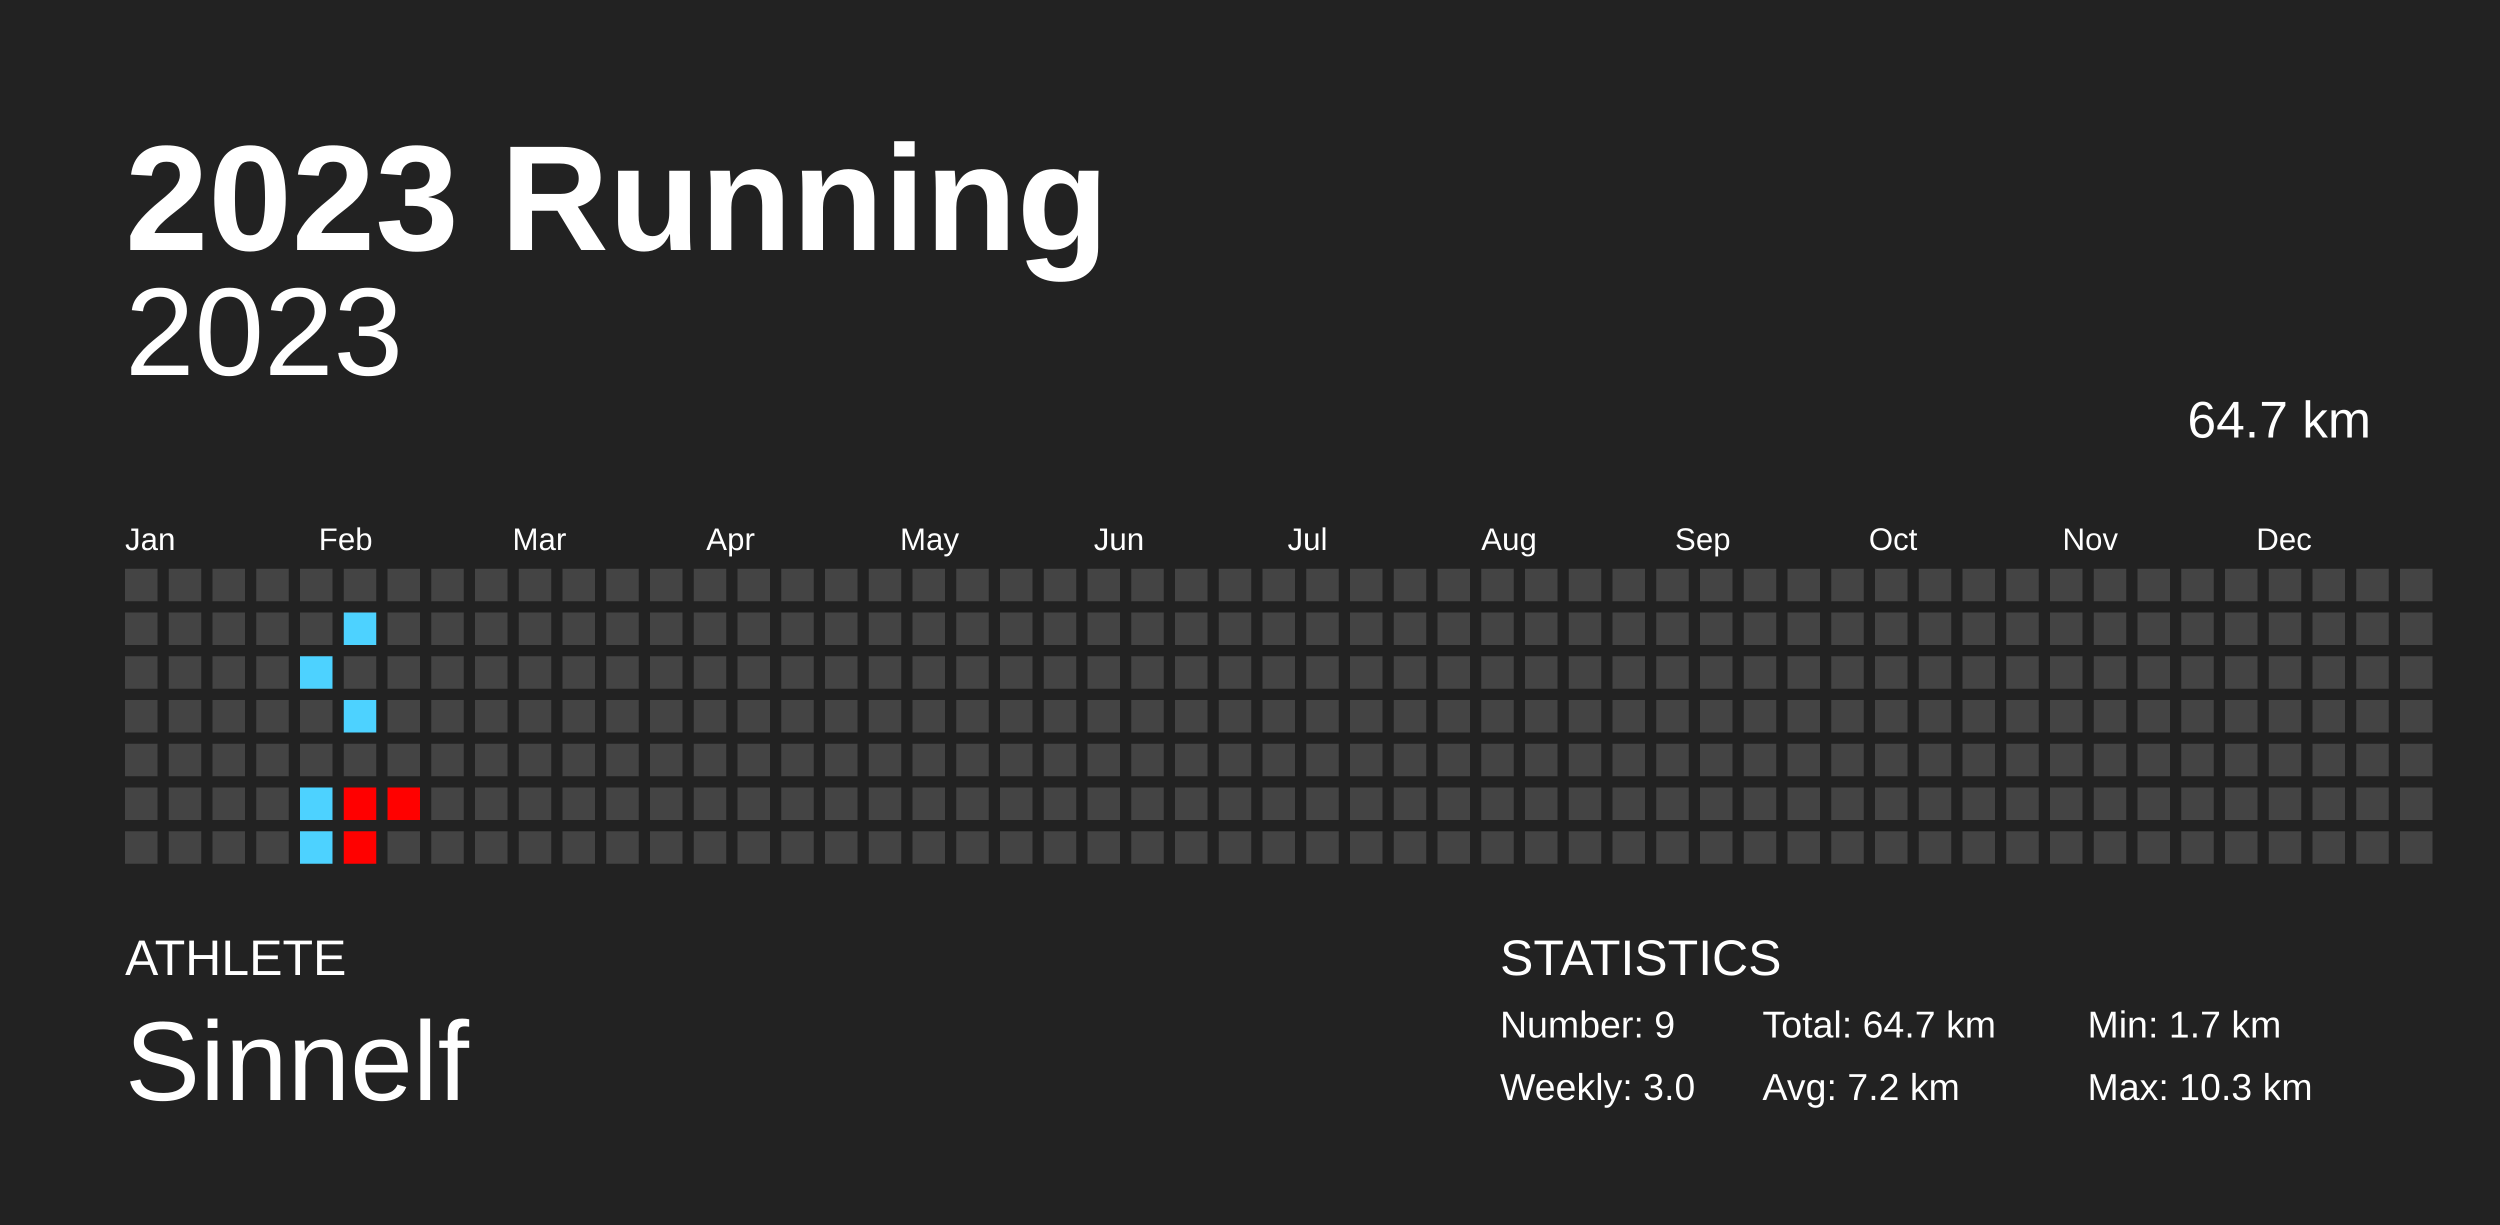
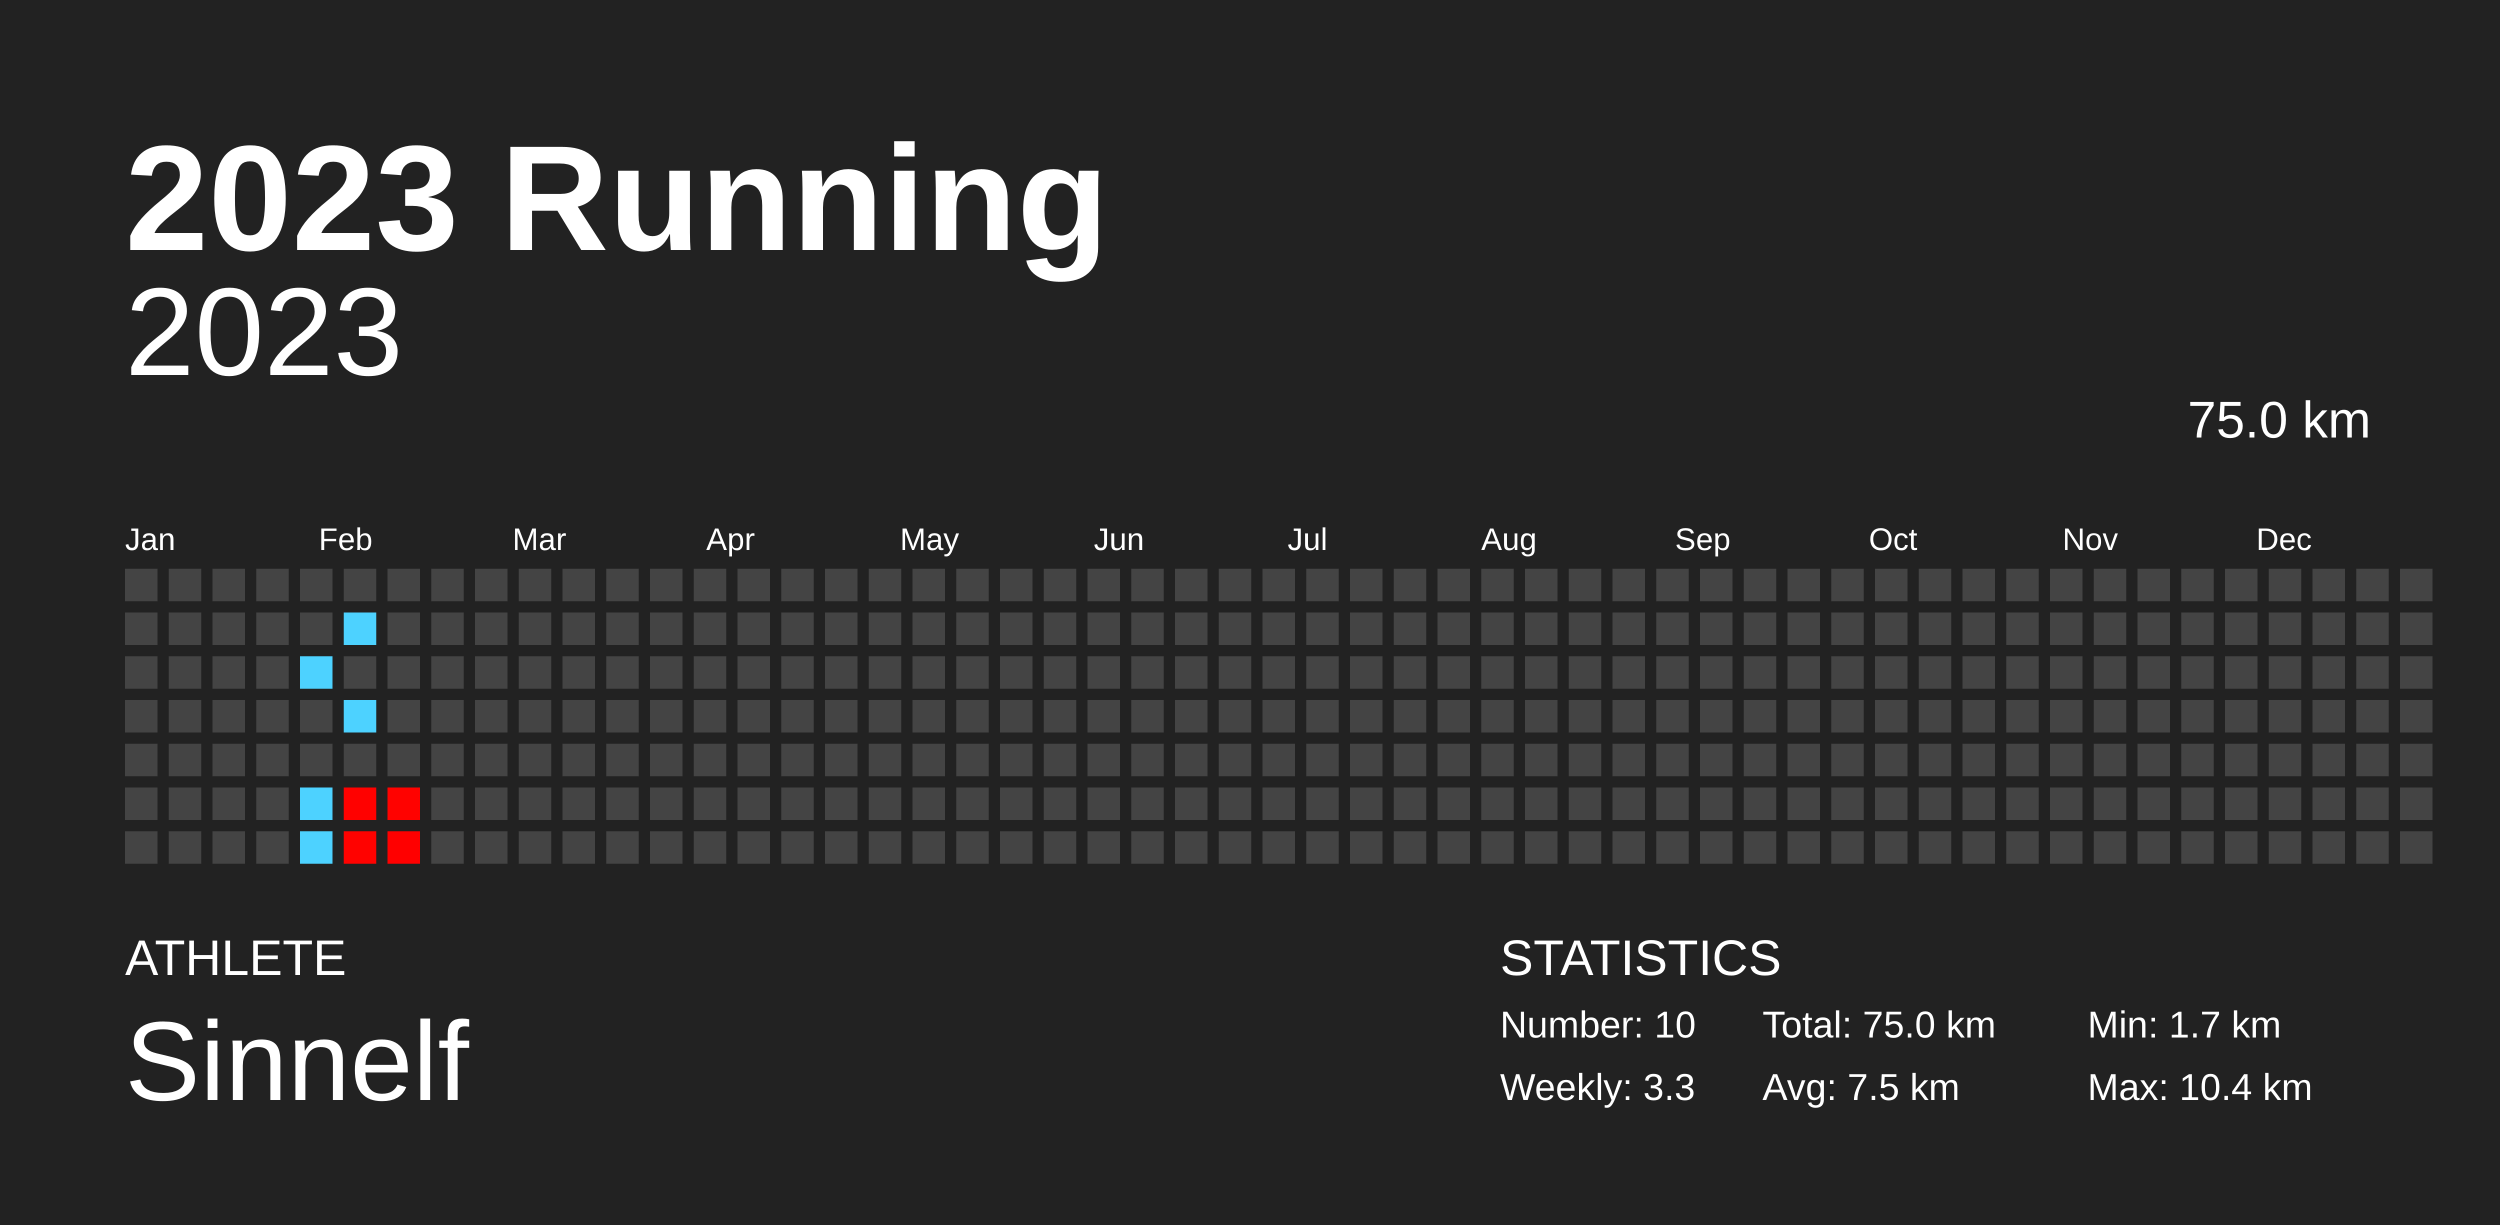
<svg xmlns="http://www.w3.org/2000/svg" baseProfile="full" height="98mm" version="1.1" viewBox="0,0,200,98" width="200mm">
  <defs />
  <rect fill="#222222" height="98" width="200" x="0" y="0" />
  <text fill="#FFFFFF" style="font-size:12px; font-family:Arial; font-weight:bold;" x="10" y="20">2023 Running</text>
  <text fill="#FFFFFF" style="font-size:4px; font-family:Arial" x="10" y="78">ATHLETE</text>
  <text fill="#FFFFFF" style="font-size:9px; font-family:Arial" x="10" y="88">Sinnelf</text>
  <text fill="#FFFFFF" style="font-size:4px; font-family:Arial" x="120" y="78">STATISTICS</text>
-   <text fill="#FFFFFF" style="font-size:3px; font-family:Arial" x="120" y="83">Number: 9</text>
-   <text fill="#FFFFFF" style="font-size:3px; font-family:Arial" x="120" y="88">Weekly: 3.0</text>
-   <text fill="#FFFFFF" style="font-size:3px; font-family:Arial" x="141" y="83">Total: 64.7 km</text>
-   <text fill="#FFFFFF" style="font-size:3px; font-family:Arial" x="141" y="88">Avg: 7.2 km</text>
+   <text fill="#FFFFFF" style="font-size:3px; font-family:Arial" x="120" y="83">Number: 10</text>
+   <text fill="#FFFFFF" style="font-size:3px; font-family:Arial" x="120" y="88">Weekly: 3.3</text>
+   <text fill="#FFFFFF" style="font-size:3px; font-family:Arial" x="141" y="83">Total: 75.0 km</text>
+   <text fill="#FFFFFF" style="font-size:3px; font-family:Arial" x="141" y="88">Avg: 7.5 km</text>
  <text fill="#FFFFFF" style="font-size:3px; font-family:Arial" x="167" y="83">Min: 1.7 km</text>
-   <text fill="#FFFFFF" style="font-size:3px; font-family:Arial" x="167" y="88">Max: 10.3 km</text>
+   <text fill="#FFFFFF" style="font-size:3px; font-family:Arial" x="167" y="88">Max: 10.4 km</text>
  <text alignment-baseline="hanging" fill="#FFFFFF" style="font-size:10.0px; font-family:Arial;" x="10" y="30">2023</text>
-   <text alignment-baseline="hanging" fill="#FFFFFF" style="font-size:4.125px; font-family:Arial;" x="175" y="35">64.7 km</text>
+   <text alignment-baseline="hanging" fill="#FFFFFF" style="font-size:4.125px; font-family:Arial;" x="175" y="35">75.0 km</text>
  <text fill="#FFFFFF" style="font-size:2.5px; font-family:Arial" x="10.0" y="44">Jan</text>
  <text fill="#FFFFFF" style="font-size:2.5px; font-family:Arial" x="25.5" y="44">Feb</text>
  <text fill="#FFFFFF" style="font-size:2.5px; font-family:Arial" x="41.0" y="44">Mar</text>
  <text fill="#FFFFFF" style="font-size:2.5px; font-family:Arial" x="56.5" y="44">Apr</text>
  <text fill="#FFFFFF" style="font-size:2.5px; font-family:Arial" x="72.0" y="44">May</text>
  <text fill="#FFFFFF" style="font-size:2.5px; font-family:Arial" x="87.5" y="44">Jun</text>
  <text fill="#FFFFFF" style="font-size:2.5px; font-family:Arial" x="103.0" y="44">Jul</text>
  <text fill="#FFFFFF" style="font-size:2.5px; font-family:Arial" x="118.5" y="44">Aug</text>
  <text fill="#FFFFFF" style="font-size:2.5px; font-family:Arial" x="134.0" y="44">Sep</text>
  <text fill="#FFFFFF" style="font-size:2.5px; font-family:Arial" x="149.5" y="44">Oct</text>
  <text fill="#FFFFFF" style="font-size:2.5px; font-family:Arial" x="165.0" y="44">Nov</text>
  <text fill="#FFFFFF" style="font-size:2.5px; font-family:Arial" x="180.5" y="44">Dec</text>
  <rect fill="#444444" height="2.6" width="2.6" x="10.0" y="45.5" />
  <rect fill="#444444" height="2.6" width="2.6" x="10.0" y="49.0" />
  <rect fill="#444444" height="2.6" width="2.6" x="10.0" y="52.5" />
  <rect fill="#444444" height="2.6" width="2.6" x="10.0" y="56.0" />
  <rect fill="#444444" height="2.6" width="2.6" x="10.0" y="59.5" />
  <rect fill="#444444" height="2.6" width="2.6" x="10.0" y="63.0" />
  <rect fill="#444444" height="2.6" width="2.6" x="10.0" y="66.5" />
  <rect fill="#444444" height="2.6" width="2.6" x="13.5" y="45.5" />
  <rect fill="#444444" height="2.6" width="2.6" x="13.5" y="49.0" />
  <rect fill="#444444" height="2.6" width="2.6" x="13.5" y="52.5" />
  <rect fill="#444444" height="2.6" width="2.6" x="13.5" y="56.0" />
  <rect fill="#444444" height="2.6" width="2.6" x="13.5" y="59.5" />
  <rect fill="#444444" height="2.6" width="2.6" x="13.5" y="63.0" />
  <rect fill="#444444" height="2.6" width="2.6" x="13.5" y="66.5" />
  <rect fill="#444444" height="2.6" width="2.6" x="17.0" y="45.5" />
  <rect fill="#444444" height="2.6" width="2.6" x="17.0" y="49.0" />
  <rect fill="#444444" height="2.6" width="2.6" x="17.0" y="52.5" />
  <rect fill="#444444" height="2.6" width="2.6" x="17.0" y="56.0" />
  <rect fill="#444444" height="2.6" width="2.6" x="17.0" y="59.5" />
  <rect fill="#444444" height="2.6" width="2.6" x="17.0" y="63.0" />
  <rect fill="#444444" height="2.6" width="2.6" x="17.0" y="66.5" />
  <rect fill="#444444" height="2.6" width="2.6" x="20.5" y="45.5" />
  <rect fill="#444444" height="2.6" width="2.6" x="20.5" y="49.0" />
  <rect fill="#444444" height="2.6" width="2.6" x="20.5" y="52.5" />
  <rect fill="#444444" height="2.6" width="2.6" x="20.5" y="56.0" />
  <rect fill="#444444" height="2.6" width="2.6" x="20.5" y="59.5" />
  <rect fill="#444444" height="2.6" width="2.6" x="20.5" y="63.0" />
  <rect fill="#444444" height="2.6" width="2.6" x="20.5" y="66.5" />
  <rect fill="#444444" height="2.6" width="2.6" x="24.0" y="45.5" />
  <rect fill="#444444" height="2.6" width="2.6" x="24.0" y="49.0" />
  <rect fill="#4dd2ff" height="2.6" width="2.6" x="24.0" y="52.5" />
  <rect fill="#444444" height="2.6" width="2.6" x="24.0" y="56.0" />
  <rect fill="#444444" height="2.6" width="2.6" x="24.0" y="59.5" />
  <rect fill="#4dd2ff" height="2.6" width="2.6" x="24.0" y="63.0" />
  <rect fill="#4dd2ff" height="2.6" width="2.6" x="24.0" y="66.5" />
  <rect fill="#444444" height="2.6" width="2.6" x="27.5" y="45.5" />
  <rect fill="#4dd2ff" height="2.6" width="2.6" x="27.5" y="49.0" />
  <rect fill="#444444" height="2.6" width="2.6" x="27.5" y="52.5" />
  <rect fill="#4dd2ff" height="2.6" width="2.6" x="27.5" y="56.0" />
  <rect fill="#444444" height="2.6" width="2.6" x="27.5" y="59.5" />
-   <rect fill="#ff0000" height="2.6" width="2.6" x="27.5" y="63.0" />
-   <rect fill="#ff0100" height="2.6" width="2.6" x="27.5" y="66.5" />
+   <rect fill="#ff0100" height="2.6" width="2.6" x="27.5" y="63.0" />
+   <rect fill="#ff0200" height="2.6" width="2.6" x="27.5" y="66.5" />
  <rect fill="#444444" height="2.6" width="2.6" x="31.0" y="45.5" />
  <rect fill="#444444" height="2.6" width="2.6" x="31.0" y="49.0" />
  <rect fill="#444444" height="2.6" width="2.6" x="31.0" y="52.5" />
  <rect fill="#444444" height="2.6" width="2.6" x="31.0" y="56.0" />
  <rect fill="#444444" height="2.6" width="2.6" x="31.0" y="59.5" />
-   <rect fill="#ff0100" height="2.6" width="2.6" x="31.0" y="63.0" />
-   <rect fill="#444444" height="2.6" width="2.6" x="31.0" y="66.5" />
+   <rect fill="#ff0200" height="2.6" width="2.6" x="31.0" y="63.0" />
+   <rect fill="#ff0000" height="2.6" width="2.6" x="31.0" y="66.5" />
  <rect fill="#444444" height="2.6" width="2.6" x="34.5" y="45.5" />
  <rect fill="#444444" height="2.6" width="2.6" x="34.5" y="49.0" />
  <rect fill="#444444" height="2.6" width="2.6" x="34.5" y="52.5" />
  <rect fill="#444444" height="2.6" width="2.6" x="34.5" y="56.0" />
  <rect fill="#444444" height="2.6" width="2.6" x="34.5" y="59.5" />
  <rect fill="#444444" height="2.6" width="2.6" x="34.5" y="63.0" />
  <rect fill="#444444" height="2.6" width="2.6" x="34.5" y="66.5" />
  <rect fill="#444444" height="2.6" width="2.6" x="38.0" y="45.5" />
  <rect fill="#444444" height="2.6" width="2.6" x="38.0" y="49.0" />
  <rect fill="#444444" height="2.6" width="2.6" x="38.0" y="52.5" />
  <rect fill="#444444" height="2.6" width="2.6" x="38.0" y="56.0" />
  <rect fill="#444444" height="2.6" width="2.6" x="38.0" y="59.5" />
  <rect fill="#444444" height="2.6" width="2.6" x="38.0" y="63.0" />
  <rect fill="#444444" height="2.6" width="2.6" x="38.0" y="66.5" />
  <rect fill="#444444" height="2.6" width="2.6" x="41.5" y="45.5" />
  <rect fill="#444444" height="2.6" width="2.6" x="41.5" y="49.0" />
  <rect fill="#444444" height="2.6" width="2.6" x="41.5" y="52.5" />
  <rect fill="#444444" height="2.6" width="2.6" x="41.5" y="56.0" />
  <rect fill="#444444" height="2.6" width="2.6" x="41.5" y="59.5" />
  <rect fill="#444444" height="2.6" width="2.6" x="41.5" y="63.0" />
  <rect fill="#444444" height="2.6" width="2.6" x="41.5" y="66.5" />
  <rect fill="#444444" height="2.6" width="2.6" x="45.0" y="45.5" />
  <rect fill="#444444" height="2.6" width="2.6" x="45.0" y="49.0" />
  <rect fill="#444444" height="2.6" width="2.6" x="45.0" y="52.5" />
  <rect fill="#444444" height="2.6" width="2.6" x="45.0" y="56.0" />
  <rect fill="#444444" height="2.6" width="2.6" x="45.0" y="59.5" />
  <rect fill="#444444" height="2.6" width="2.6" x="45.0" y="63.0" />
  <rect fill="#444444" height="2.6" width="2.6" x="45.0" y="66.5" />
  <rect fill="#444444" height="2.6" width="2.6" x="48.5" y="45.5" />
  <rect fill="#444444" height="2.6" width="2.6" x="48.5" y="49.0" />
  <rect fill="#444444" height="2.6" width="2.6" x="48.5" y="52.5" />
  <rect fill="#444444" height="2.6" width="2.6" x="48.5" y="56.0" />
  <rect fill="#444444" height="2.6" width="2.6" x="48.5" y="59.5" />
  <rect fill="#444444" height="2.6" width="2.6" x="48.5" y="63.0" />
  <rect fill="#444444" height="2.6" width="2.6" x="48.5" y="66.5" />
  <rect fill="#444444" height="2.6" width="2.6" x="52.0" y="45.5" />
  <rect fill="#444444" height="2.6" width="2.6" x="52.0" y="49.0" />
  <rect fill="#444444" height="2.6" width="2.6" x="52.0" y="52.5" />
  <rect fill="#444444" height="2.6" width="2.6" x="52.0" y="56.0" />
  <rect fill="#444444" height="2.6" width="2.6" x="52.0" y="59.5" />
  <rect fill="#444444" height="2.6" width="2.6" x="52.0" y="63.0" />
  <rect fill="#444444" height="2.6" width="2.6" x="52.0" y="66.5" />
  <rect fill="#444444" height="2.6" width="2.6" x="55.5" y="45.5" />
  <rect fill="#444444" height="2.6" width="2.6" x="55.5" y="49.0" />
  <rect fill="#444444" height="2.6" width="2.6" x="55.5" y="52.5" />
  <rect fill="#444444" height="2.6" width="2.6" x="55.5" y="56.0" />
  <rect fill="#444444" height="2.6" width="2.6" x="55.5" y="59.5" />
  <rect fill="#444444" height="2.6" width="2.6" x="55.5" y="63.0" />
  <rect fill="#444444" height="2.6" width="2.6" x="55.5" y="66.5" />
  <rect fill="#444444" height="2.6" width="2.6" x="59.0" y="45.5" />
  <rect fill="#444444" height="2.6" width="2.6" x="59.0" y="49.0" />
  <rect fill="#444444" height="2.6" width="2.6" x="59.0" y="52.5" />
  <rect fill="#444444" height="2.6" width="2.6" x="59.0" y="56.0" />
  <rect fill="#444444" height="2.6" width="2.6" x="59.0" y="59.5" />
  <rect fill="#444444" height="2.6" width="2.6" x="59.0" y="63.0" />
  <rect fill="#444444" height="2.6" width="2.6" x="59.0" y="66.5" />
  <rect fill="#444444" height="2.6" width="2.6" x="62.5" y="45.5" />
  <rect fill="#444444" height="2.6" width="2.6" x="62.5" y="49.0" />
  <rect fill="#444444" height="2.6" width="2.6" x="62.5" y="52.5" />
  <rect fill="#444444" height="2.6" width="2.6" x="62.5" y="56.0" />
  <rect fill="#444444" height="2.6" width="2.6" x="62.5" y="59.5" />
  <rect fill="#444444" height="2.6" width="2.6" x="62.5" y="63.0" />
  <rect fill="#444444" height="2.6" width="2.6" x="62.5" y="66.5" />
  <rect fill="#444444" height="2.6" width="2.6" x="66.0" y="45.5" />
  <rect fill="#444444" height="2.6" width="2.6" x="66.0" y="49.0" />
  <rect fill="#444444" height="2.6" width="2.6" x="66.0" y="52.5" />
  <rect fill="#444444" height="2.6" width="2.6" x="66.0" y="56.0" />
  <rect fill="#444444" height="2.6" width="2.6" x="66.0" y="59.5" />
  <rect fill="#444444" height="2.6" width="2.6" x="66.0" y="63.0" />
  <rect fill="#444444" height="2.6" width="2.6" x="66.0" y="66.5" />
  <rect fill="#444444" height="2.6" width="2.6" x="69.5" y="45.5" />
  <rect fill="#444444" height="2.6" width="2.6" x="69.5" y="49.0" />
  <rect fill="#444444" height="2.6" width="2.6" x="69.5" y="52.5" />
  <rect fill="#444444" height="2.6" width="2.6" x="69.5" y="56.0" />
  <rect fill="#444444" height="2.6" width="2.6" x="69.5" y="59.5" />
  <rect fill="#444444" height="2.6" width="2.6" x="69.5" y="63.0" />
  <rect fill="#444444" height="2.6" width="2.6" x="69.5" y="66.5" />
  <rect fill="#444444" height="2.6" width="2.6" x="73.0" y="45.5" />
  <rect fill="#444444" height="2.6" width="2.6" x="73.0" y="49.0" />
  <rect fill="#444444" height="2.6" width="2.6" x="73.0" y="52.5" />
  <rect fill="#444444" height="2.6" width="2.6" x="73.0" y="56.0" />
  <rect fill="#444444" height="2.6" width="2.6" x="73.0" y="59.5" />
  <rect fill="#444444" height="2.6" width="2.6" x="73.0" y="63.0" />
  <rect fill="#444444" height="2.6" width="2.6" x="73.0" y="66.5" />
  <rect fill="#444444" height="2.6" width="2.6" x="76.5" y="45.5" />
  <rect fill="#444444" height="2.6" width="2.6" x="76.5" y="49.0" />
  <rect fill="#444444" height="2.6" width="2.6" x="76.5" y="52.5" />
  <rect fill="#444444" height="2.6" width="2.6" x="76.5" y="56.0" />
  <rect fill="#444444" height="2.6" width="2.6" x="76.5" y="59.5" />
  <rect fill="#444444" height="2.6" width="2.6" x="76.5" y="63.0" />
  <rect fill="#444444" height="2.6" width="2.6" x="76.5" y="66.5" />
  <rect fill="#444444" height="2.6" width="2.6" x="80.0" y="45.5" />
  <rect fill="#444444" height="2.6" width="2.6" x="80.0" y="49.0" />
  <rect fill="#444444" height="2.6" width="2.6" x="80.0" y="52.5" />
  <rect fill="#444444" height="2.6" width="2.6" x="80.0" y="56.0" />
  <rect fill="#444444" height="2.6" width="2.6" x="80.0" y="59.5" />
  <rect fill="#444444" height="2.6" width="2.6" x="80.0" y="63.0" />
  <rect fill="#444444" height="2.6" width="2.6" x="80.0" y="66.5" />
  <rect fill="#444444" height="2.6" width="2.6" x="83.5" y="45.5" />
  <rect fill="#444444" height="2.6" width="2.6" x="83.5" y="49.0" />
  <rect fill="#444444" height="2.6" width="2.6" x="83.5" y="52.5" />
  <rect fill="#444444" height="2.6" width="2.6" x="83.5" y="56.0" />
  <rect fill="#444444" height="2.6" width="2.6" x="83.5" y="59.5" />
  <rect fill="#444444" height="2.6" width="2.6" x="83.5" y="63.0" />
  <rect fill="#444444" height="2.6" width="2.6" x="83.5" y="66.5" />
  <rect fill="#444444" height="2.6" width="2.6" x="87.0" y="45.5" />
  <rect fill="#444444" height="2.6" width="2.6" x="87.0" y="49.0" />
  <rect fill="#444444" height="2.6" width="2.6" x="87.0" y="52.5" />
  <rect fill="#444444" height="2.6" width="2.6" x="87.0" y="56.0" />
  <rect fill="#444444" height="2.6" width="2.6" x="87.0" y="59.5" />
  <rect fill="#444444" height="2.6" width="2.6" x="87.0" y="63.0" />
  <rect fill="#444444" height="2.6" width="2.6" x="87.0" y="66.5" />
  <rect fill="#444444" height="2.6" width="2.6" x="90.5" y="45.5" />
  <rect fill="#444444" height="2.6" width="2.6" x="90.5" y="49.0" />
  <rect fill="#444444" height="2.6" width="2.6" x="90.5" y="52.5" />
  <rect fill="#444444" height="2.6" width="2.6" x="90.5" y="56.0" />
  <rect fill="#444444" height="2.6" width="2.6" x="90.5" y="59.5" />
  <rect fill="#444444" height="2.6" width="2.6" x="90.5" y="63.0" />
  <rect fill="#444444" height="2.6" width="2.6" x="90.5" y="66.5" />
  <rect fill="#444444" height="2.6" width="2.6" x="94.0" y="45.5" />
  <rect fill="#444444" height="2.6" width="2.6" x="94.0" y="49.0" />
  <rect fill="#444444" height="2.6" width="2.6" x="94.0" y="52.5" />
  <rect fill="#444444" height="2.6" width="2.6" x="94.0" y="56.0" />
  <rect fill="#444444" height="2.6" width="2.6" x="94.0" y="59.5" />
  <rect fill="#444444" height="2.6" width="2.6" x="94.0" y="63.0" />
  <rect fill="#444444" height="2.6" width="2.6" x="94.0" y="66.5" />
  <rect fill="#444444" height="2.6" width="2.6" x="97.5" y="45.5" />
  <rect fill="#444444" height="2.6" width="2.6" x="97.5" y="49.0" />
  <rect fill="#444444" height="2.6" width="2.6" x="97.5" y="52.5" />
  <rect fill="#444444" height="2.6" width="2.6" x="97.5" y="56.0" />
  <rect fill="#444444" height="2.6" width="2.6" x="97.5" y="59.5" />
  <rect fill="#444444" height="2.6" width="2.6" x="97.5" y="63.0" />
  <rect fill="#444444" height="2.6" width="2.6" x="97.5" y="66.5" />
  <rect fill="#444444" height="2.6" width="2.6" x="101.0" y="45.5" />
  <rect fill="#444444" height="2.6" width="2.6" x="101.0" y="49.0" />
  <rect fill="#444444" height="2.6" width="2.6" x="101.0" y="52.5" />
  <rect fill="#444444" height="2.6" width="2.6" x="101.0" y="56.0" />
  <rect fill="#444444" height="2.6" width="2.6" x="101.0" y="59.5" />
  <rect fill="#444444" height="2.6" width="2.6" x="101.0" y="63.0" />
  <rect fill="#444444" height="2.6" width="2.6" x="101.0" y="66.5" />
  <rect fill="#444444" height="2.6" width="2.6" x="104.5" y="45.5" />
  <rect fill="#444444" height="2.6" width="2.6" x="104.5" y="49.0" />
  <rect fill="#444444" height="2.6" width="2.6" x="104.5" y="52.5" />
  <rect fill="#444444" height="2.6" width="2.6" x="104.5" y="56.0" />
  <rect fill="#444444" height="2.6" width="2.6" x="104.5" y="59.5" />
  <rect fill="#444444" height="2.6" width="2.6" x="104.5" y="63.0" />
  <rect fill="#444444" height="2.6" width="2.6" x="104.5" y="66.5" />
  <rect fill="#444444" height="2.6" width="2.6" x="108.0" y="45.5" />
  <rect fill="#444444" height="2.6" width="2.6" x="108.0" y="49.0" />
  <rect fill="#444444" height="2.6" width="2.6" x="108.0" y="52.5" />
  <rect fill="#444444" height="2.6" width="2.6" x="108.0" y="56.0" />
  <rect fill="#444444" height="2.6" width="2.6" x="108.0" y="59.5" />
  <rect fill="#444444" height="2.6" width="2.6" x="108.0" y="63.0" />
  <rect fill="#444444" height="2.6" width="2.6" x="108.0" y="66.5" />
  <rect fill="#444444" height="2.6" width="2.6" x="111.5" y="45.5" />
  <rect fill="#444444" height="2.6" width="2.6" x="111.5" y="49.0" />
  <rect fill="#444444" height="2.6" width="2.6" x="111.5" y="52.5" />
  <rect fill="#444444" height="2.6" width="2.6" x="111.5" y="56.0" />
  <rect fill="#444444" height="2.6" width="2.6" x="111.5" y="59.5" />
  <rect fill="#444444" height="2.6" width="2.6" x="111.5" y="63.0" />
  <rect fill="#444444" height="2.6" width="2.6" x="111.5" y="66.5" />
  <rect fill="#444444" height="2.6" width="2.6" x="115.0" y="45.5" />
  <rect fill="#444444" height="2.6" width="2.6" x="115.0" y="49.0" />
  <rect fill="#444444" height="2.6" width="2.6" x="115.0" y="52.5" />
  <rect fill="#444444" height="2.6" width="2.6" x="115.0" y="56.0" />
  <rect fill="#444444" height="2.6" width="2.6" x="115.0" y="59.5" />
  <rect fill="#444444" height="2.6" width="2.6" x="115.0" y="63.0" />
  <rect fill="#444444" height="2.6" width="2.6" x="115.0" y="66.5" />
  <rect fill="#444444" height="2.6" width="2.6" x="118.5" y="45.5" />
  <rect fill="#444444" height="2.6" width="2.6" x="118.5" y="49.0" />
  <rect fill="#444444" height="2.6" width="2.6" x="118.5" y="52.5" />
  <rect fill="#444444" height="2.6" width="2.6" x="118.5" y="56.0" />
  <rect fill="#444444" height="2.6" width="2.6" x="118.5" y="59.5" />
  <rect fill="#444444" height="2.6" width="2.6" x="118.5" y="63.0" />
  <rect fill="#444444" height="2.6" width="2.6" x="118.5" y="66.5" />
  <rect fill="#444444" height="2.6" width="2.6" x="122.0" y="45.5" />
  <rect fill="#444444" height="2.6" width="2.6" x="122.0" y="49.0" />
  <rect fill="#444444" height="2.6" width="2.6" x="122.0" y="52.5" />
  <rect fill="#444444" height="2.6" width="2.6" x="122.0" y="56.0" />
  <rect fill="#444444" height="2.6" width="2.6" x="122.0" y="59.5" />
  <rect fill="#444444" height="2.6" width="2.6" x="122.0" y="63.0" />
  <rect fill="#444444" height="2.6" width="2.6" x="122.0" y="66.5" />
  <rect fill="#444444" height="2.6" width="2.6" x="125.5" y="45.5" />
  <rect fill="#444444" height="2.6" width="2.6" x="125.5" y="49.0" />
  <rect fill="#444444" height="2.6" width="2.6" x="125.5" y="52.5" />
  <rect fill="#444444" height="2.6" width="2.6" x="125.5" y="56.0" />
  <rect fill="#444444" height="2.6" width="2.6" x="125.5" y="59.5" />
  <rect fill="#444444" height="2.6" width="2.6" x="125.5" y="63.0" />
  <rect fill="#444444" height="2.6" width="2.6" x="125.5" y="66.5" />
  <rect fill="#444444" height="2.6" width="2.6" x="129.0" y="45.5" />
  <rect fill="#444444" height="2.6" width="2.6" x="129.0" y="49.0" />
  <rect fill="#444444" height="2.6" width="2.6" x="129.0" y="52.5" />
  <rect fill="#444444" height="2.6" width="2.6" x="129.0" y="56.0" />
  <rect fill="#444444" height="2.6" width="2.6" x="129.0" y="59.5" />
  <rect fill="#444444" height="2.6" width="2.6" x="129.0" y="63.0" />
  <rect fill="#444444" height="2.6" width="2.6" x="129.0" y="66.5" />
  <rect fill="#444444" height="2.6" width="2.6" x="132.5" y="45.5" />
  <rect fill="#444444" height="2.6" width="2.6" x="132.5" y="49.0" />
  <rect fill="#444444" height="2.6" width="2.6" x="132.5" y="52.5" />
  <rect fill="#444444" height="2.6" width="2.6" x="132.5" y="56.0" />
  <rect fill="#444444" height="2.6" width="2.6" x="132.5" y="59.5" />
  <rect fill="#444444" height="2.6" width="2.6" x="132.5" y="63.0" />
  <rect fill="#444444" height="2.6" width="2.6" x="132.5" y="66.5" />
  <rect fill="#444444" height="2.6" width="2.6" x="136.0" y="45.5" />
  <rect fill="#444444" height="2.6" width="2.6" x="136.0" y="49.0" />
  <rect fill="#444444" height="2.6" width="2.6" x="136.0" y="52.5" />
  <rect fill="#444444" height="2.6" width="2.6" x="136.0" y="56.0" />
  <rect fill="#444444" height="2.6" width="2.6" x="136.0" y="59.5" />
  <rect fill="#444444" height="2.6" width="2.6" x="136.0" y="63.0" />
  <rect fill="#444444" height="2.6" width="2.6" x="136.0" y="66.5" />
  <rect fill="#444444" height="2.6" width="2.6" x="139.5" y="45.5" />
  <rect fill="#444444" height="2.6" width="2.6" x="139.5" y="49.0" />
  <rect fill="#444444" height="2.6" width="2.6" x="139.5" y="52.5" />
  <rect fill="#444444" height="2.6" width="2.6" x="139.5" y="56.0" />
  <rect fill="#444444" height="2.6" width="2.6" x="139.5" y="59.5" />
  <rect fill="#444444" height="2.6" width="2.6" x="139.5" y="63.0" />
  <rect fill="#444444" height="2.6" width="2.6" x="139.5" y="66.5" />
  <rect fill="#444444" height="2.6" width="2.6" x="143.0" y="45.5" />
  <rect fill="#444444" height="2.6" width="2.6" x="143.0" y="49.0" />
  <rect fill="#444444" height="2.6" width="2.6" x="143.0" y="52.5" />
  <rect fill="#444444" height="2.6" width="2.6" x="143.0" y="56.0" />
  <rect fill="#444444" height="2.6" width="2.6" x="143.0" y="59.5" />
  <rect fill="#444444" height="2.6" width="2.6" x="143.0" y="63.0" />
  <rect fill="#444444" height="2.6" width="2.6" x="143.0" y="66.5" />
  <rect fill="#444444" height="2.6" width="2.6" x="146.5" y="45.5" />
  <rect fill="#444444" height="2.6" width="2.6" x="146.5" y="49.0" />
  <rect fill="#444444" height="2.6" width="2.6" x="146.5" y="52.5" />
  <rect fill="#444444" height="2.6" width="2.6" x="146.5" y="56.0" />
  <rect fill="#444444" height="2.6" width="2.6" x="146.5" y="59.5" />
  <rect fill="#444444" height="2.6" width="2.6" x="146.5" y="63.0" />
  <rect fill="#444444" height="2.6" width="2.6" x="146.5" y="66.5" />
  <rect fill="#444444" height="2.6" width="2.6" x="150.0" y="45.5" />
  <rect fill="#444444" height="2.6" width="2.6" x="150.0" y="49.0" />
  <rect fill="#444444" height="2.6" width="2.6" x="150.0" y="52.5" />
  <rect fill="#444444" height="2.6" width="2.6" x="150.0" y="56.0" />
  <rect fill="#444444" height="2.6" width="2.6" x="150.0" y="59.5" />
  <rect fill="#444444" height="2.6" width="2.6" x="150.0" y="63.0" />
  <rect fill="#444444" height="2.6" width="2.6" x="150.0" y="66.5" />
  <rect fill="#444444" height="2.6" width="2.6" x="153.5" y="45.5" />
  <rect fill="#444444" height="2.6" width="2.6" x="153.5" y="49.0" />
  <rect fill="#444444" height="2.6" width="2.6" x="153.5" y="52.5" />
  <rect fill="#444444" height="2.6" width="2.6" x="153.5" y="56.0" />
  <rect fill="#444444" height="2.6" width="2.6" x="153.5" y="59.5" />
  <rect fill="#444444" height="2.6" width="2.6" x="153.5" y="63.0" />
  <rect fill="#444444" height="2.6" width="2.6" x="153.5" y="66.5" />
  <rect fill="#444444" height="2.6" width="2.6" x="157.0" y="45.5" />
  <rect fill="#444444" height="2.6" width="2.6" x="157.0" y="49.0" />
  <rect fill="#444444" height="2.6" width="2.6" x="157.0" y="52.5" />
  <rect fill="#444444" height="2.6" width="2.6" x="157.0" y="56.0" />
  <rect fill="#444444" height="2.6" width="2.6" x="157.0" y="59.5" />
  <rect fill="#444444" height="2.6" width="2.6" x="157.0" y="63.0" />
  <rect fill="#444444" height="2.6" width="2.6" x="157.0" y="66.5" />
  <rect fill="#444444" height="2.6" width="2.6" x="160.5" y="45.5" />
  <rect fill="#444444" height="2.6" width="2.6" x="160.5" y="49.0" />
  <rect fill="#444444" height="2.6" width="2.6" x="160.5" y="52.5" />
  <rect fill="#444444" height="2.6" width="2.6" x="160.5" y="56.0" />
  <rect fill="#444444" height="2.6" width="2.6" x="160.5" y="59.5" />
  <rect fill="#444444" height="2.6" width="2.6" x="160.5" y="63.0" />
  <rect fill="#444444" height="2.6" width="2.6" x="160.5" y="66.5" />
  <rect fill="#444444" height="2.6" width="2.6" x="164.0" y="45.5" />
  <rect fill="#444444" height="2.6" width="2.6" x="164.0" y="49.0" />
  <rect fill="#444444" height="2.6" width="2.6" x="164.0" y="52.5" />
  <rect fill="#444444" height="2.6" width="2.6" x="164.0" y="56.0" />
  <rect fill="#444444" height="2.6" width="2.6" x="164.0" y="59.5" />
  <rect fill="#444444" height="2.6" width="2.6" x="164.0" y="63.0" />
  <rect fill="#444444" height="2.6" width="2.6" x="164.0" y="66.5" />
  <rect fill="#444444" height="2.6" width="2.6" x="167.5" y="45.5" />
  <rect fill="#444444" height="2.6" width="2.6" x="167.5" y="49.0" />
  <rect fill="#444444" height="2.6" width="2.6" x="167.5" y="52.5" />
  <rect fill="#444444" height="2.6" width="2.6" x="167.5" y="56.0" />
  <rect fill="#444444" height="2.6" width="2.6" x="167.5" y="59.5" />
  <rect fill="#444444" height="2.6" width="2.6" x="167.5" y="63.0" />
  <rect fill="#444444" height="2.6" width="2.6" x="167.5" y="66.5" />
  <rect fill="#444444" height="2.6" width="2.6" x="171.0" y="45.5" />
  <rect fill="#444444" height="2.6" width="2.6" x="171.0" y="49.0" />
  <rect fill="#444444" height="2.6" width="2.6" x="171.0" y="52.5" />
  <rect fill="#444444" height="2.6" width="2.6" x="171.0" y="56.0" />
  <rect fill="#444444" height="2.6" width="2.6" x="171.0" y="59.5" />
  <rect fill="#444444" height="2.6" width="2.6" x="171.0" y="63.0" />
  <rect fill="#444444" height="2.6" width="2.6" x="171.0" y="66.5" />
  <rect fill="#444444" height="2.6" width="2.6" x="174.5" y="45.5" />
  <rect fill="#444444" height="2.6" width="2.6" x="174.5" y="49.0" />
  <rect fill="#444444" height="2.6" width="2.6" x="174.5" y="52.5" />
  <rect fill="#444444" height="2.6" width="2.6" x="174.5" y="56.0" />
  <rect fill="#444444" height="2.6" width="2.6" x="174.5" y="59.5" />
  <rect fill="#444444" height="2.6" width="2.6" x="174.5" y="63.0" />
  <rect fill="#444444" height="2.6" width="2.6" x="174.5" y="66.5" />
  <rect fill="#444444" height="2.6" width="2.6" x="178.0" y="45.5" />
  <rect fill="#444444" height="2.6" width="2.6" x="178.0" y="49.0" />
  <rect fill="#444444" height="2.6" width="2.6" x="178.0" y="52.5" />
  <rect fill="#444444" height="2.6" width="2.6" x="178.0" y="56.0" />
  <rect fill="#444444" height="2.6" width="2.6" x="178.0" y="59.5" />
  <rect fill="#444444" height="2.6" width="2.6" x="178.0" y="63.0" />
  <rect fill="#444444" height="2.6" width="2.6" x="178.0" y="66.5" />
  <rect fill="#444444" height="2.6" width="2.6" x="181.5" y="45.5" />
  <rect fill="#444444" height="2.6" width="2.6" x="181.5" y="49.0" />
  <rect fill="#444444" height="2.6" width="2.6" x="181.5" y="52.5" />
  <rect fill="#444444" height="2.6" width="2.6" x="181.5" y="56.0" />
  <rect fill="#444444" height="2.6" width="2.6" x="181.5" y="59.5" />
  <rect fill="#444444" height="2.6" width="2.6" x="181.5" y="63.0" />
  <rect fill="#444444" height="2.6" width="2.6" x="181.5" y="66.5" />
  <rect fill="#444444" height="2.6" width="2.6" x="185.0" y="45.5" />
  <rect fill="#444444" height="2.6" width="2.6" x="185.0" y="49.0" />
  <rect fill="#444444" height="2.6" width="2.6" x="185.0" y="52.5" />
  <rect fill="#444444" height="2.6" width="2.6" x="185.0" y="56.0" />
  <rect fill="#444444" height="2.6" width="2.6" x="185.0" y="59.5" />
  <rect fill="#444444" height="2.6" width="2.6" x="185.0" y="63.0" />
  <rect fill="#444444" height="2.6" width="2.6" x="185.0" y="66.5" />
  <rect fill="#444444" height="2.6" width="2.6" x="188.5" y="45.5" />
  <rect fill="#444444" height="2.6" width="2.6" x="188.5" y="49.0" />
  <rect fill="#444444" height="2.6" width="2.6" x="188.5" y="52.5" />
  <rect fill="#444444" height="2.6" width="2.6" x="188.5" y="56.0" />
  <rect fill="#444444" height="2.6" width="2.6" x="188.5" y="59.5" />
  <rect fill="#444444" height="2.6" width="2.6" x="188.5" y="63.0" />
  <rect fill="#444444" height="2.6" width="2.6" x="188.5" y="66.5" />
  <rect fill="#444444" height="2.6" width="2.6" x="192.0" y="45.5" />
  <rect fill="#444444" height="2.6" width="2.6" x="192.0" y="49.0" />
  <rect fill="#444444" height="2.6" width="2.6" x="192.0" y="52.5" />
  <rect fill="#444444" height="2.6" width="2.6" x="192.0" y="56.0" />
  <rect fill="#444444" height="2.6" width="2.6" x="192.0" y="59.5" />
  <rect fill="#444444" height="2.6" width="2.6" x="192.0" y="63.0" />
  <rect fill="#444444" height="2.6" width="2.6" x="192.0" y="66.5" />
</svg>
